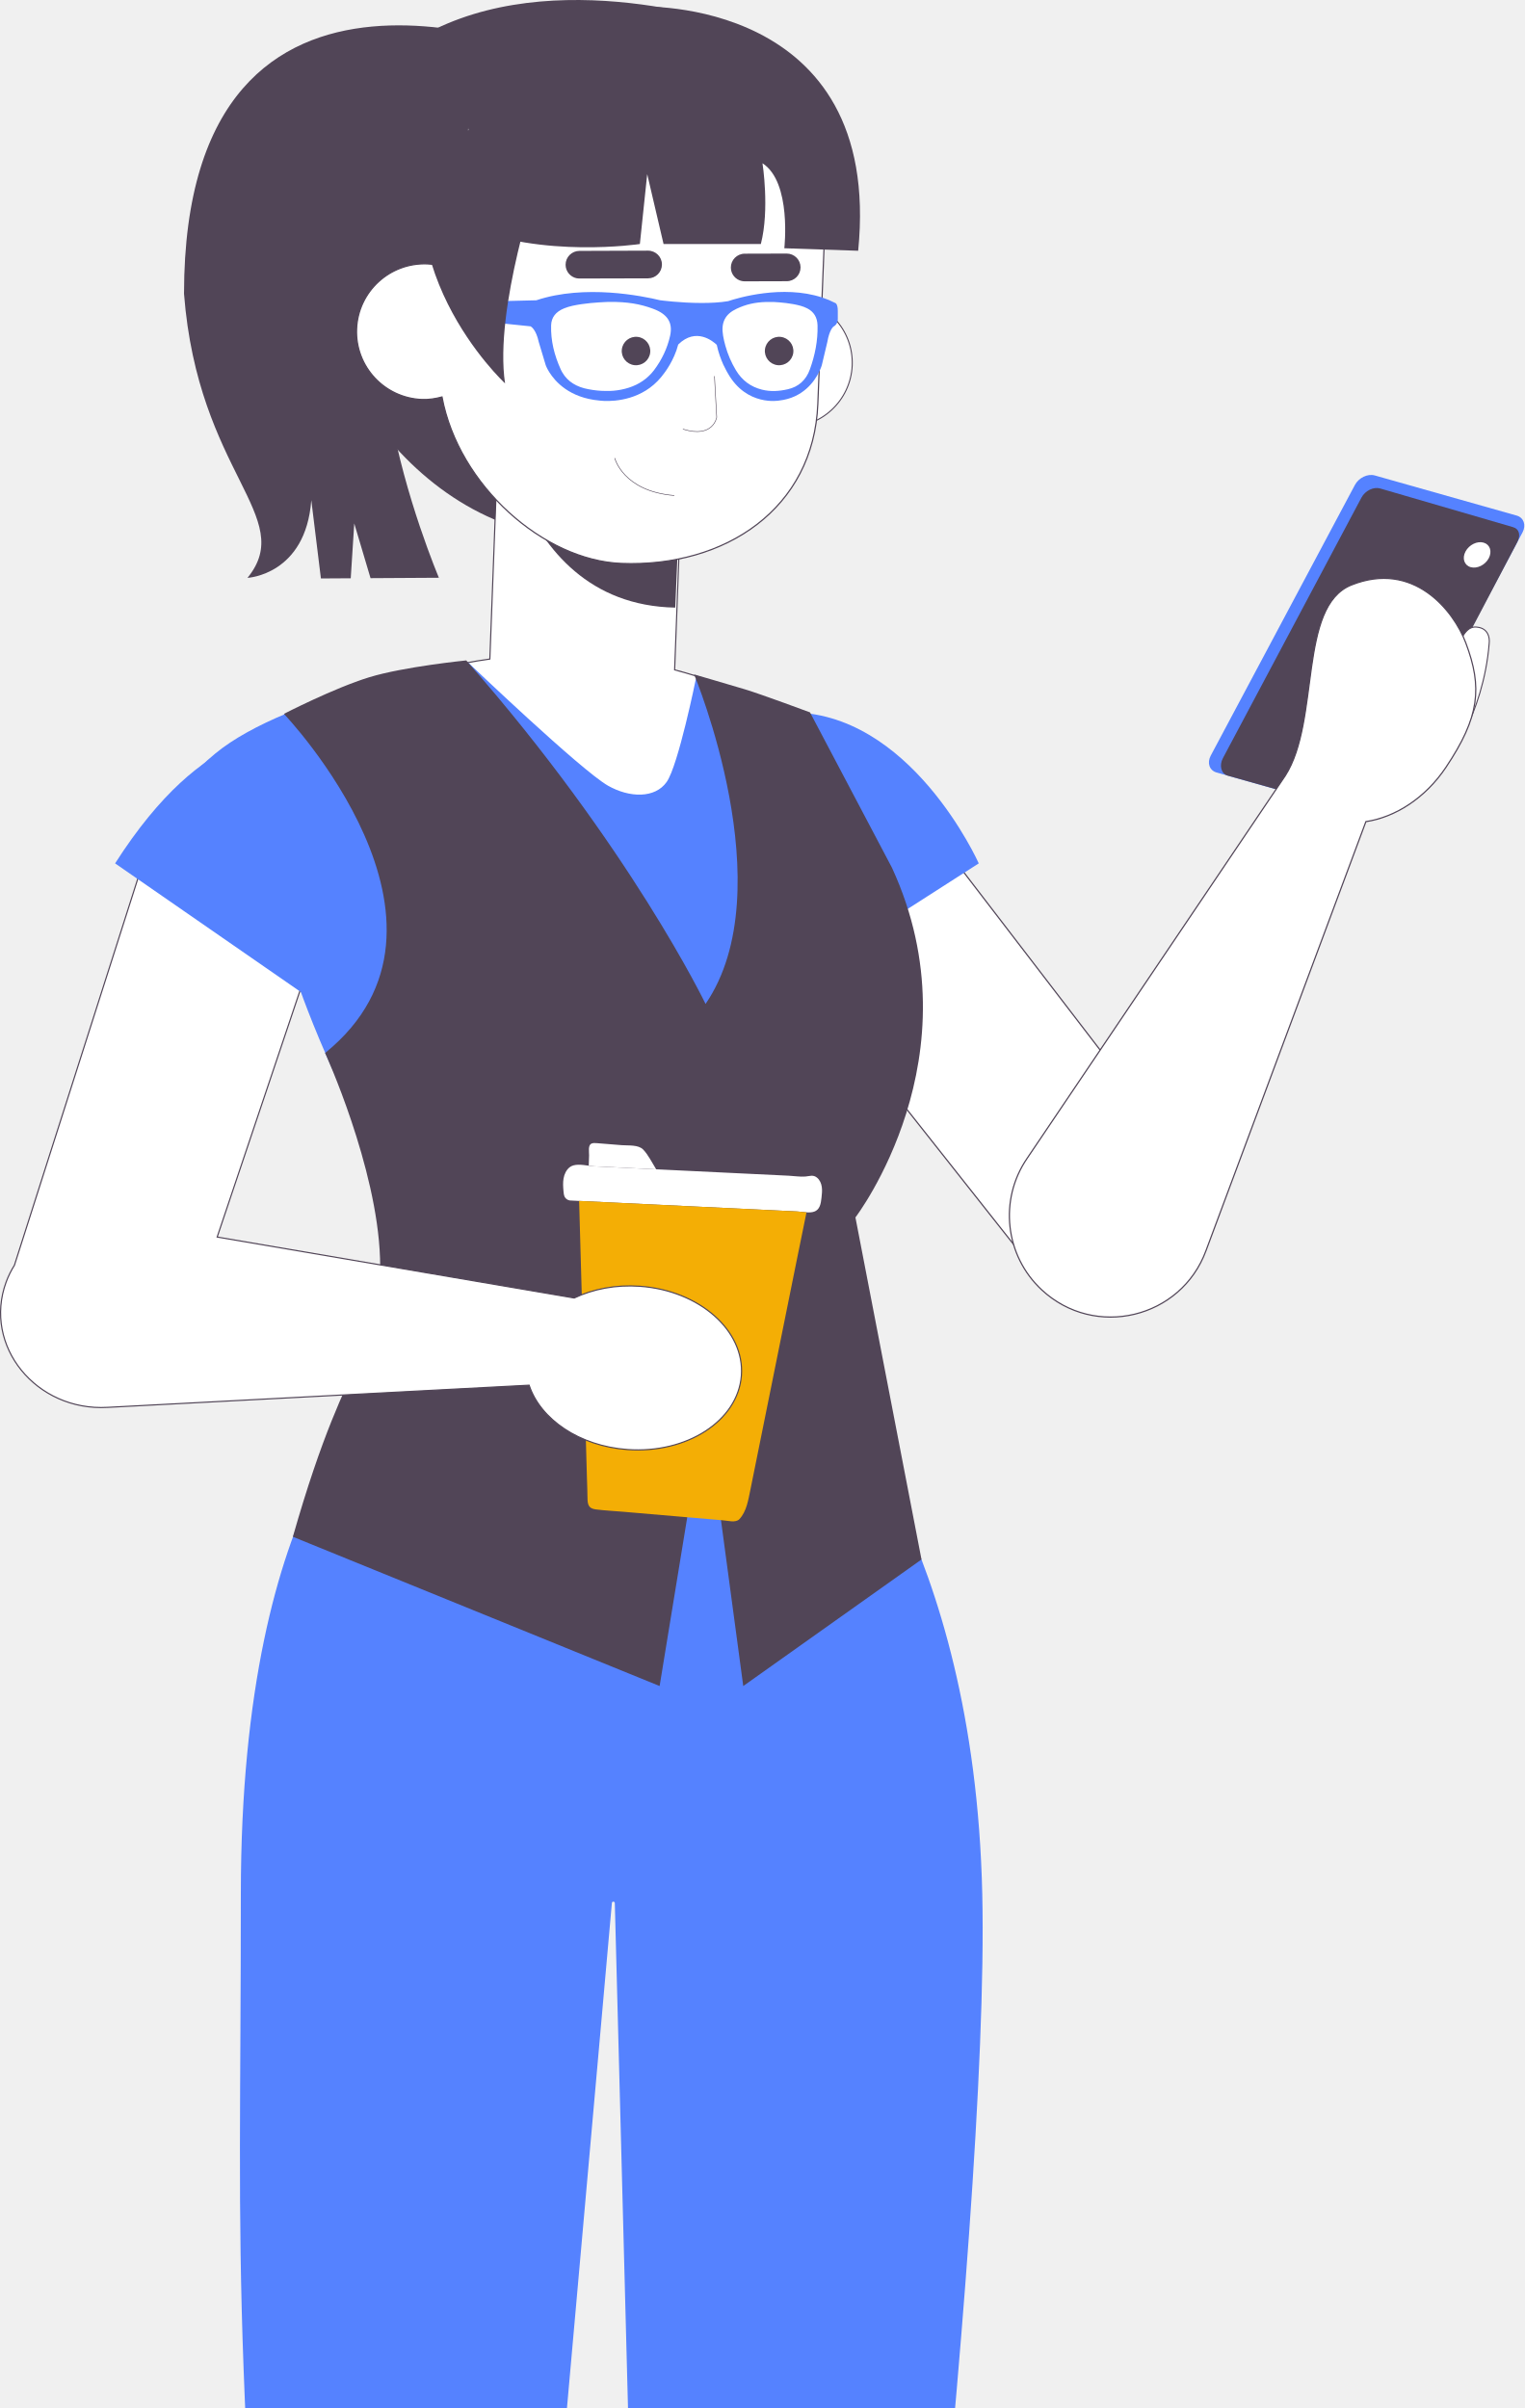
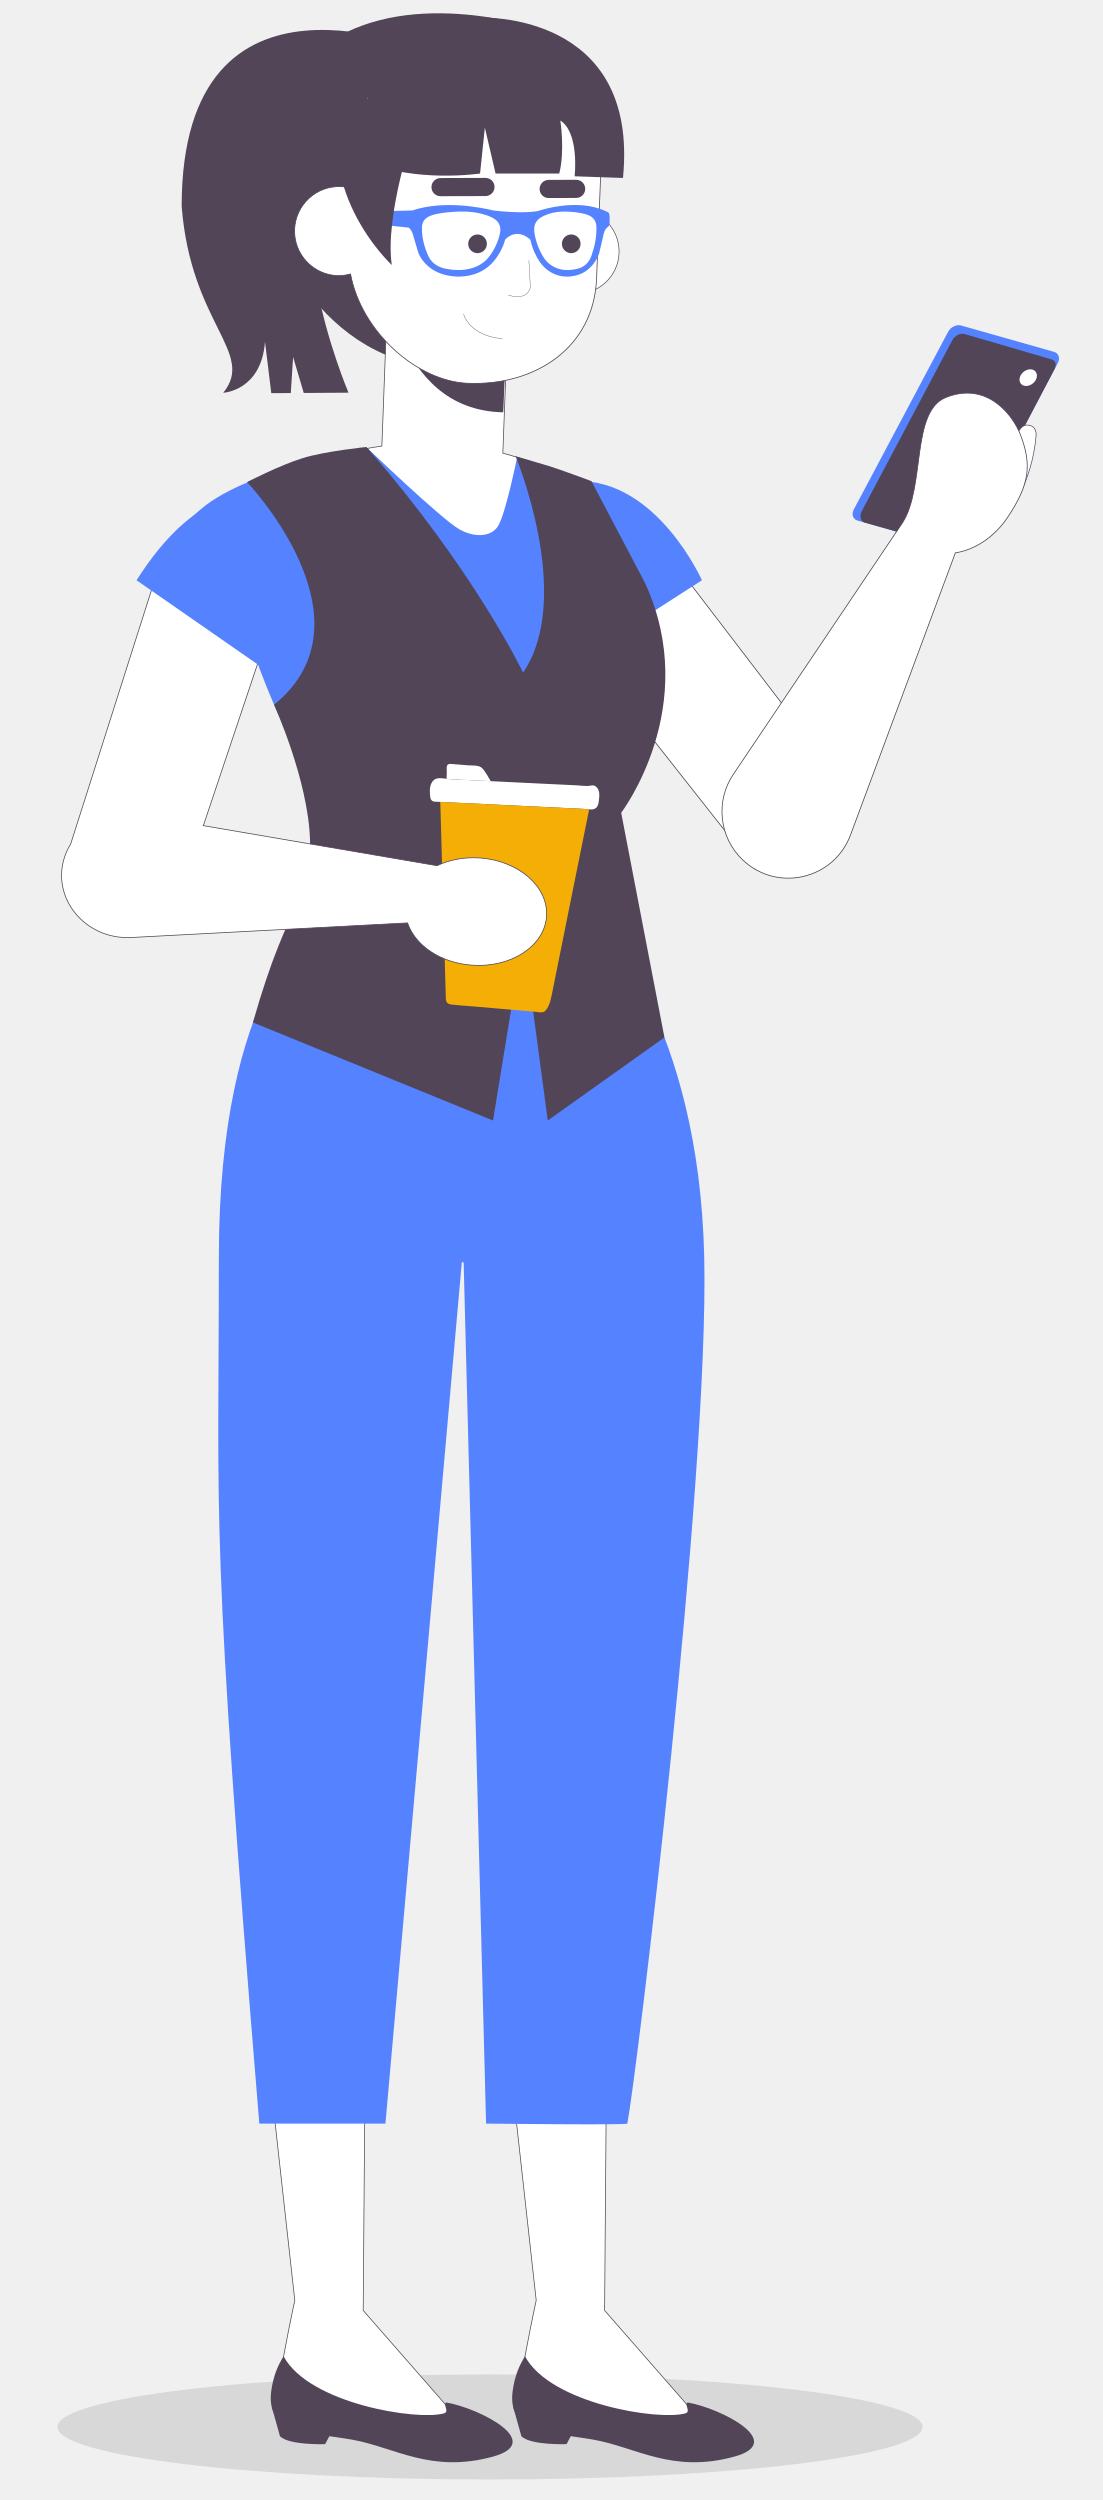
- <svg xmlns="http://www.w3.org/2000/svg" width="500" height="790" viewBox="0 0 132.292 209.021" version="1.1" id="svg1329">
-   <defs id="defs1326">
-     <clipPath clipPathUnits="userSpaceOnUse" id="clipPath838">
-       <path d="M 22.728,40.636 H 477.272 V 759.364 H 22.728 Z" id="path836" />
-     </clipPath>
-   </defs>
+ <svg xmlns="http://www.w3.org/2000/svg" width="13.229cm" height="30cm" viewBox="0 0 132.292 300" version="1.1" id="svg1329">
+   <defs id="defs1326" />
  <g id="layer1">
-     <g id="g834" clip-path="url(#clipPath838)" transform="matrix(0.2933564,0,0,-0.292483,-7.443787,220.9062)">
-       <g id="g840" transform="translate(315.976,193.1682)">
-         <path d="m 0,0 c -2.383,105.391 -47.402,150.737 -47.402,150.737 h -62.224 -65.817 c 0,0 -43.908,-28.01 -43.908,-150.737 0,-122.764 -3.914,-122.437 18.279,-391.602 h 57.002 l 34.493,388.947 c 0.035,0.55 0.865,0.518 0.865,-0.035 l 10.126,-388.91 c 0,0 63.693,-0.772 63.842,0 4.105,21.262 37.023,291.033 34.745,391.602" style="fill:#5582ff;fill-opacity:1;fill-rule:nonzero;stroke:none" id="path842" />
+     <g id="g1426" transform="matrix(0.2655329,0,0,0.2655329,0.6051651,-10.28287)">
+       <g id="g1376">
+         <ellipse class="st0" cx="219.16" cy="1135.52" rx="195.5" ry="23.75" id="ellipse1355" />
+         <g id="g1373">
+           <g id="g1363">
+             <path class="st1" d="m 121.57,993.8 9.38,84.53 c 0,0 -5.07,23.21 -7.16,37.98 0,0 53.41,40.12 78.9,13.26 l -40.83,-46.69 0.72,-92.6 z" id="path1357" />
+             <path class="st2" d="m 125.89,1103.61 c 11.54,21.45 60.51,29.18 72.44,25.78 2.82,-0.8 -0.81,-4.18 1.11,-4.92 15.28,2.71 44.84,17.97 20.96,24.49 -28.09,7.66 -44.39,-4.31 -63.52,-7.68 -19.14,-3.37 -39.11,-2.75 -36.59,-21.89 0.97,-7.31 3.3,-12.18 5.6,-15.78 z" id="path1359" />
+             <path class="st2" d="m 147.55,1137.82 -2.89,5.47 c 0,0 -16.15,0.61 -20.4,-3.54 l -3.74,-13.36 c 0,-0.01 13.79,12.4 27.03,11.43 z" id="path1361" />
+           </g>
+           <g id="g1371">
+             <path class="st1" d="m 230.67,993.8 9.38,84.53 c 0,0 -5.07,23.21 -7.16,37.98 0,0 53.41,40.12 78.9,13.26 l -40.83,-46.69 0.72,-92.6 z" id="path1365" />
+             <path class="st2" d="m 234.99,1103.61 c 11.54,21.45 60.51,29.18 72.44,25.78 2.82,-0.8 -0.81,-4.18 1.11,-4.92 15.28,2.71 44.84,17.97 20.96,24.49 -28.09,7.66 -44.39,-4.31 -63.52,-7.68 -19.14,-3.37 -39.11,-2.75 -36.59,-21.89 0.97,-7.31 3.3,-12.18 5.6,-15.78 z" id="path1367" />
+             <path class="st2" d="m 256.65,1137.82 -2.89,5.47 c 0,0 -16.15,0.61 -20.4,-3.54 l -3.74,-13.36 c 0,-0.01 13.79,12.4 27.03,11.43 z" id="path1369" />
+           </g>
+         </g>
+         <path id="path278_2_" class="st3" d="M 315.98,606.83 C 313.6,501.44 268.58,456.09 268.58,456.09 h -62.22 -65.82 c 0,0 -43.91,28.01 -43.91,150.74 0,122.76 -3.91,122.44 18.28,391.6 h 57 L 206.4,609.48 c 0.03,-0.55 0.86,-0.52 0.86,0.03 l 10.13,388.91 c 0,0 63.69,0.77 63.84,0 4.11,-21.25 37.02,-291.02 34.75,-391.59" />
      </g>
-       <g id="g844" transform="translate(427.2607,514.1133)">
-         <path d="m 0,0 -41.961,11.904 c -2.108,0.598 -2.885,2.838 -1.736,5.003 l 42.644,80.316 c 1.149,2.166 3.79,3.436 5.898,2.838 L 46.806,88.157 c 2.108,-0.598 2.885,-2.837 1.735,-5.003 L 5.898,2.838 C 4.749,0.672 2.108,-0.598 0,0" style="fill:#5582ff;fill-opacity:1;fill-rule:nonzero;stroke:none" id="path846" />
+       <g id="g1384">
+         <path class="st3" d="m 427.26,285.89 -41.96,-11.9 c -2.11,-0.6 -2.88,-2.84 -1.74,-5 l 42.64,-80.32 c 1.15,-2.17 3.79,-3.44 5.9,-2.84 l 41.96,11.9 c 2.11,0.6 2.88,2.84 1.74,5 l -42.64,80.32 c -1.15,2.16 -3.79,3.43 -5.9,2.84 z" id="path1378" />
+         <path class="st2" d="m 427.97,286.03 -39.41,-11.12 c -1.97,-0.58 -2.51,-3.08 -1.41,-5.16 l 40.99,-77.33 c 1.1,-2.08 3.6,-3.31 5.57,-2.73 l 39.25,11.46 c 1.97,0.58 2.35,2.48 1.25,4.56 l -40.67,77.58 c -1.1,2.09 -3.6,3.31 -5.57,2.74 z" id="path1380" />
+         <ellipse transform="matrix(0.7686,-0.6398,0.6398,0.7686,-26.9598,344.2703)" class="st4" cx="462.38" cy="209.4" rx="4.3" ry="3.35" id="ellipse1382" />
      </g>
-       <g id="g848" transform="translate(427.9703,513.9739)">
-         <path d="m 0,0 -39.408,11.117 c -1.972,0.576 -2.513,3.076 -1.408,5.16 L 0.17,93.605 c 1.105,2.085 3.599,3.308 5.57,2.732 L 44.987,84.876 c 1.971,-0.575 2.355,-2.475 1.25,-4.56 L 5.57,2.732 C 4.465,0.647 1.972,-0.576 0,0" style="fill:#514557;fill-opacity:1;fill-rule:nonzero;stroke:none" id="path850" />
+       <path class="st5" d="m 452.94,271.53 c 0,0 11.26,-14.22 13,-35.82 0,0 0.73,-4.6 -3.86,-4.89 -2.06,-0.13 -3.93,1.45 -5.75,6.83 0,0 -5.83,14.63 -12.48,22.33" id="path1386" />
+       <path class="st2" d="m 191.04,62.28 c 4.78,19.29 -28.83,51.13 -28.83,51.13 -47.65,6.6 -7,102.77 -7,102.77 l -20.21,0.13 -4.82,-16.24 -1.04,16.28 -8.82,0.05 -2.84,-23.23 C 115.82,215.38 98.6,216.23 98.6,216.23 113.33,198.11 83.95,185.22 79.82,131.92 79.87,13.26 191.04,62.28 191.04,62.28 Z" id="path1388" />
+       <path id="path280_2_" class="st6" d="m 341.82,427.22 c -1.52,-1.52 -1.86,5.86 -3,4.03 L 258.26,329.03 c -10.34,-15.02 -20.41,-62.73 -3.11,-68.44 12.7,-4.18 35.89,13.7 42.04,25.6 l 74.25,97.09 -29.62,43.94" />
+       <path class="st2" d="m 240.77,59.96 c 1.68,-0.66 -5.71,-10.08 -7.46,-10.5 -27.35,-6.63 -85.28,-13.84 -110.97,35.21 -18.88,36.05 7.2,99.43 53.47,115.86 44.08,15.65 26.66,-125.5 26.66,-125.5 z" id="path1391" />
+       <path id="path308_2_" class="st7" d="m 173.52,154.51 54.7,2.41 -3.25,86.6 c 16.55,4.35 26.32,10.24 26.32,10.24 l -43.96,38.27 -69.37,-43.51 c 11.34,-4.24 22.17,-6.81 32.34,-8.21 z" />
+       <path id="path310_2_" class="st2" d="m 171.4,158.5 c 0,0 3.16,65.59 53.75,66.55 l 1.39,-32.73 z" />
+       <path id="path314_2_" class="st8" d="m 239.33,151.63 c -0.42,10.54 7.78,19.42 18.32,19.84 10.54,0.42 19.42,-7.79 19.84,-18.33 0.42,-10.54 -7.79,-19.42 -18.33,-19.83 -10.53,-0.43 -19.41,7.78 -19.83,18.32" />
+       <path id="path316_2_" class="st9" d="m 232.93,63.11 c 13.46,0.54 37.4,25.56 36.5,48.37 l -2.1,53.14 c -1.23,30.9 -27.26,48.54 -58.17,47.32 -22.91,-0.91 -48.09,-23.07 -53.03,-49.4 -1.9,0.5 -3.87,0.83 -5.94,0.75 -11.12,-0.45 -19.77,-9.81 -19.33,-20.93 0.45,-11.11 9.81,-19.77 20.93,-19.32 1.59,0.06 3.11,0.35 4.59,0.76 l 1.01,-25.27 c 0.53,-13.45 11.98,-24.03 25.43,-23.49 z" />
+       <path id="path322_2_" class="st10" d="m 236.75,156.41 0.66,12.14 c 0,0 -0.97,6.35 -9.95,3.54" />
+       <path class="st3" d="m 175.7,134.04 8.34,-0.2 c 7.18,-2.41 15.06,-2.73 21.81,-2.28 6.6,0.44 12.11,1.61 14.78,2.26 0,0 5.97,0.82 12.37,0.82 2.65,0 5.38,-0.13 7.79,-0.54 2.71,-0.91 16.06,-4.97 27.79,-1.09 1.34,0.44 2.63,0.98 3.89,1.63 0,0 0.78,0.15 0.76,2.45 v 2.41 c 0,0 0,0.3 -0.11,0.7 -0.13,0.46 -0.44,1.06 -1.15,1.45 0,0 -1.19,0.78 -1.84,4.58 l -1.63,6.88 c 0,0 -0.22,0.82 -0.8,1.95 v 0.04 c -1.37,2.8 -4.75,7.73 -11.85,8.51 0,0 -9.6,1.8 -15.17,-8.12 0,0 -0.61,-1 -1.35,-2.6 l -0.02,-0.02 v -0.02 c -0.65,-1.48 -1.43,-3.52 -1.89,-5.79 -1.02,-0.98 -6.1,-5.34 -11.4,-0.09 -1.21,4.77 -4.15,8.51 -4.15,8.51 -0.28,0.39 -0.57,0.78 -0.87,1.13 -5.56,6.79 -13.65,7.23 -16.85,7.1 -0.87,-0.04 -1.39,-0.11 -1.39,-0.11 -8.88,-0.78 -13.15,-5.64 -14.89,-8.46 -0.74,-1.21 -1.04,-2.04 -1.04,-2.04 l -2.06,-6.88 c -0.82,-3.8 -2.32,-4.58 -2.32,-4.58 -0.04,-0.02 -0.06,-0.06 -0.11,-0.07 l -7.51,-0.78 -6.4,-0.65 c -0.93,-2.91 -3.63,-5.82 -3.63,-5.82 z m 63.6,10.31 c 0.17,1.02 0.41,2.02 0.69,3 0.7,2.56 1.76,4.99 3.12,7.25 1.82,3.04 4.43,4.93 7.68,5.75 2.56,0.65 5.1,0.48 7.66,-0.11 3.15,-0.7 5.4,-2.69 6.55,-5.91 1.5,-4.17 2.37,-8.51 2.26,-13.04 -0.07,-2.41 -1.11,-4.06 -3.06,-5.06 -0.63,-0.32 -1.3,-0.57 -1.97,-0.76 -2.87,-0.78 -5.8,-1 -8.03,-1.13 -0.72,-0.02 -1.41,-0.02 -2.08,0 h -0.02 c -3.41,0.09 -6.04,0.72 -8.77,2 -3.4,1.58 -4.72,4.08 -4.03,8.01 z m -39.77,15.89 c 1.65,0.32 3.32,0.5 4.97,0.5 1.56,0.06 3.12,-0.07 4.67,-0.39 3.19,-0.63 5.9,-1.93 8.01,-3.91 0.61,-0.56 1.17,-1.17 1.67,-1.84 2.35,-3.13 3.97,-6.58 4.78,-10.25 0.85,-3.93 -0.8,-6.43 -5.08,-8.01 -3.86,-1.43 -7.58,-2.06 -12.72,-2.02 -0.32,0 -0.63,0 -0.96,0.02 -2.8,0.13 -6.51,0.35 -10.12,1.13 -0.83,0.19 -1.69,0.45 -2.47,0.76 -2.47,1 -3.78,2.65 -3.86,5.06 -0.13,4.52 0.95,8.86 2.84,13.04 0.15,0.35 0.33,0.67 0.52,0.98 1.53,2.65 4.19,4.3 7.75,4.93 z" id="path1398" />
+       <path id="path318_2_" class="st2" d="m 217.73,149.37 c -0.26,2.32 -2.35,3.98 -4.66,3.73 -2.32,-0.26 -3.99,-2.35 -3.73,-4.66 0.26,-2.32 2.35,-3.99 4.66,-3.73 2.32,0.25 3.99,2.34 3.73,4.66 z" />
+       <path id="path320_2_" class="st2" d="m 260.07,149.37 c -0.26,2.32 -2.35,3.98 -4.66,3.73 -2.32,-0.26 -3.98,-2.35 -3.73,-4.66 0.26,-2.32 2.35,-3.99 4.66,-3.73 2.32,0.25 3.99,2.34 3.73,4.66 z" />
+       <path class="st2" d="m 214.68,46.68 c 0,0 72.07,-3.1 64.58,72.46 l -21.85,-0.75 c 0,0 2.25,-19.61 -6.46,-25.22 0,0 2.16,13.68 -0.49,23.96 h -28.78 l -4.84,-20.74 -2.17,20.74 c 0,0 -29.03,4.38 -51.61,-5.45 0,0.01 -11.98,-65.01 51.62,-65 z" id="path1402" />
+       <path class="st2" d="m 184.78,97.53 c 0,0 -13.3,38.76 -9.99,60.97 0,0 -38.81,-36.02 -19.11,-80.64 z" id="path1404" />
+       <path class="st3" d="m 286.65,305.25 c 0,0 1.3,-34.57 -11.96,-41.74 -17.62,-9.53 -43.45,-17.31 -43.45,-17.31 0,0 -5.19,25.68 -8.64,30.59 -3.45,4.91 -10.98,4.72 -17.31,1.13 -8.01,-4.55 -41.42,-36.58 -41.42,-36.58 0,0 -53.09,9.06 -74.79,27 -6.31,5.21 -10.34,10.03 -19.9,20.11 17.66,8.57 27.96,27.46 42.04,41.4 2,1.98 3.34,4.32 1.97,5.95 3.97,11.25 17.71,48.8 46.03,87.29 0,0 35.04,16.93 104.6,2.15 0,0 32.05,-48.99 32.05,-75.95 0,-26.94 -9.22,-44.04 -9.22,-44.04 z" id="path1406" />
+       <path id="path284_2_" class="st3" d="m 235.8,272.53 c 0,0 -13.85,33.78 11.92,71.65 l 67.22,-43.23 c 0,0 -20.25,-45.58 -56.58,-44.82 z" />
+       <path class="st2" d="m 230.72,244.87 c 0,0 26.58,63.79 3.4,97.8 0,0 -22.44,-46.8 -70.79,-101.95 0,0 -18.5,1.86 -28.74,5.01 -10.42,3.21 -25.21,10.85 -25.21,10.85 0,0 59.36,62.32 12.19,100.65 0,0 15.36,33.7 16.25,60.89 0.97,29.58 -8.6,22.16 -25.79,82.68 l 108.5,44.3 13.59,-83.3 11.15,83.3 L 298,507.55 278.45,406.03 c 0,0 36.49,-47.82 10.81,-103.77 l -24.25,-46.11 c 0,0 -14.42,-5.38 -19.26,-6.84 -4.72,-1.44 -15.03,-4.44 -15.03,-4.44 z" id="path1409" />
+       <path class="st6" d="m 329.24,388.49 76.38,-113.57 c 10.36,-16.22 3.71,-50.24 19.57,-56.59 18.3,-7.32 30.18,7.43 33.83,17.19 4.97,13.25 4.1,21.94 -5.88,36.93 -6.07,9.11 -14.98,14.8 -23.67,16.11 l -47.3,127.3 c -7.39,20.19 -32.89,26.31 -48.59,11.67 -10.88,-10.14 -12.73,-26.74 -4.34,-39.04 z" id="path1411" />
+       <g id="g1419">
+         <path class="st4" d="m 219.5,391.75 c -3.05,-0.15 -6.09,-0.29 -9.14,-0.44 -3.04,-0.15 -6.09,-0.29 -9.14,-0.44 -0.5,-0.02 -1.08,-0.1 -1.68,-0.19 0.03,-1.03 0.06,-2.06 0.1,-3.09 0.03,-0.95 -0.39,-2.95 0.68,-3.46 0.49,-0.23 1.05,-0.19 1.59,-0.14 2.47,0.2 4.95,0.4 7.42,0.6 1.9,0.15 4.88,-0.19 6.31,1.3 1.5,1.55 2.67,3.93 3.86,5.86 z" id="path1413" />
+         <path class="st4" d="m 199.55,390.68 c 0.6,0.08 1.17,0.16 1.68,0.19 3.05,0.15 6.09,0.3 9.14,0.44 3.05,0.15 6.09,0.29 9.14,0.44 3.17,0.15 6.35,0.31 9.52,0.46 6.6,0.32 13.2,0.64 19.8,0.96 2.35,0.12 4.7,0.23 7.05,0.34 0.95,0.05 1.9,0.1 2.84,0.14 1.6,0.08 3.34,0.37 4.94,0.24 1.25,-0.11 2.25,-0.61 3.4,0.31 0.84,0.67 1.29,1.73 1.44,2.8 0.15,1.07 0.02,2.14 -0.09,3.21 -0.1,0.85 -0.2,1.72 -0.53,2.51 -0.71,1.7 -2.26,1.91 -3.9,1.8 -0.95,-0.06 -1.92,-0.23 -2.78,-0.27 -3.17,-0.15 -6.33,-0.31 -9.5,-0.46 -6.33,-0.31 -12.67,-0.61 -19,-0.92 -12,-0.58 -23.99,-1.17 -35.99,-1.74 -0.67,-0.04 -1.34,-0.07 -2.01,-0.1 -0.25,-0.01 -0.5,-0.02 -0.76,-0.04 -0.58,-0.06 -1.26,-0.53 -1.5,-1.06 -0.25,-0.52 -0.31,-1.12 -0.35,-1.69 -0.11,-1.27 -0.2,-2.55 0.02,-3.79 0.22,-1.25 0.78,-2.48 1.76,-3.28 1.39,-1.14 3.71,-0.77 5.68,-0.49 z" id="path1415" />
+         <path class="st11" d="m 263.97,404.52 c -1.37,6.5 -15.84,78.73 -16.6,82.35 -0.61,2.88 -1.1,6.43 -3.26,8.72 -1.06,1.12 -3.33,0.46 -4.76,0.34 -4.24,-0.36 -8.48,-0.73 -12.72,-1.09 -5.59,-0.48 -11.18,-0.96 -16.76,-1.44 -2.75,-0.24 -5.53,-0.36 -8.26,-0.71 -2.16,-0.28 -2.42,-1.48 -2.43,-3.47 -0.02,-1.93 -0.11,-3.86 -0.16,-5.79 -0.11,-3.87 -0.22,-7.73 -0.33,-11.59 -0.22,-7.82 -0.44,-15.63 -0.66,-23.45 -0.44,-15.75 -0.88,-31.5 -1.33,-47.25 12,0.57 23.99,1.16 35.99,1.74 6.34,0.31 12.67,0.61 19,0.92 3.17,0.16 6.33,0.31 9.5,0.46 0.86,0.03 1.83,0.2 2.78,0.26 z" id="path1417" />
      </g>
-       <g id="g852" transform="translate(465.8141,589.597)">
-         <path d="M 0,0 C -1.064,-2.007 -3.464,-3.184 -5.362,-2.63 -7.26,-2.076 -7.937,0 -6.873,2.007 -5.81,4.014 -3.409,5.191 -1.511,4.637 0.387,4.083 1.064,2.007 0,0" style="fill:#ffffff;fill-opacity:1;fill-rule:nonzero;stroke:none" id="path854" />
-       </g>
-       <g id="g856" transform="translate(452.9409,528.4708)">
-         <path d="m 0,0 c 0,0 11.261,14.219 13,35.822 0,0 0.727,4.596 -3.857,4.894 -2.059,0.134 -3.929,-1.451 -5.75,-6.832 0,0 -5.825,-14.634 -12.48,-22.334" style="fill:#ffffff;fill-opacity:1;fill-rule:nonzero;stroke:#514557;stroke-width:0.313;stroke-linecap:butt;stroke-linejoin:miter;stroke-miterlimit:4;stroke-dasharray:none;stroke-opacity:1" id="path858" />
-       </g>
-       <g id="g860" transform="translate(191.0438,737.7175)">
-         <path d="m 0,0 c 4.784,-19.294 -28.826,-51.128 -28.826,-51.128 -47.649,-6.597 -6.997,-102.774 -6.997,-102.774 l -20.224,-0.121 -4.819,16.24 -1.038,-16.276 -8.823,-0.052 -2.845,23.234 c -1.657,-22.21 -18.88,-23.058 -18.88,-23.058 14.728,18.122 -14.654,31.009 -18.777,84.308 C -111.178,49.025 0,0 0,0" style="fill:#514557;fill-opacity:1;fill-rule:nonzero;stroke:none" id="path862" />
-       </g>
-       <g id="g864" transform="translate(341.8216,372.7783)">
-         <path d="M 0,0 C -1.519,1.524 -1.86,-5.861 -3.003,-4.03 L -83.559,98.189 c -10.338,15.025 -20.405,62.733 -3.107,68.44 12.697,4.181 35.885,-13.696 42.04,-25.603 L 29.628,43.934 0,0" style="fill:#ffffff;fill-opacity:1;fill-rule:nonzero;stroke:#514557;stroke-width:0.354;stroke-linecap:butt;stroke-linejoin:miter;stroke-miterlimit:4;stroke-dasharray:none;stroke-opacity:1" id="path866" />
-       </g>
-       <g id="g868" transform="translate(240.7676,740.0422)">
-         <path d="m 0,0 c 1.679,0.66 -5.709,10.077 -7.462,10.501 -27.352,6.627 -85.284,13.835 -110.97,-35.208 -18.88,-36.047 7.203,-99.426 53.473,-115.859 44.078,-15.654 26.656,125.505 26.656,125.505 z" style="fill:#514557;fill-opacity:1;fill-rule:nonzero;stroke:none" id="path870" />
-       </g>
-       <g id="g872" transform="translate(173.5167,645.4923)">
-         <path d="M 0,0 54.697,-2.415 51.448,-89.01 C 68.001,-93.363 77.77,-99.253 77.77,-99.253 l -43.964,-38.266 -69.365,43.508 c 11.342,4.24 22.168,6.808 32.337,8.207 z" style="fill:#ffffff;fill-opacity:1;fill-rule:nonzero;stroke:none" id="path874" />
-       </g>
-       <g id="g876" transform="translate(173.5167,645.4923)">
-         <path d="M 0,0 54.697,-2.415 51.448,-89.01 C 68.001,-93.363 77.77,-99.253 77.77,-99.253 l -43.964,-38.266 -69.365,43.508 c 11.342,4.24 22.168,6.808 32.337,8.207 z" style="fill:none;stroke:#514557;stroke-width:0.337;stroke-linecap:butt;stroke-linejoin:miter;stroke-miterlimit:4;stroke-dasharray:none;stroke-opacity:1" id="path878" />
-       </g>
-       <g id="g880" transform="translate(171.3951,641.4995)">
-         <path d="m 0,0 c 0,0 3.162,-65.586 53.754,-66.548 l 1.39,32.728 z" style="fill:#514557;fill-opacity:1;fill-rule:nonzero;stroke:none" id="path882" />
-       </g>
-       <g id="g884" transform="translate(239.332,648.3748)">
-         <path d="m 0,0 c -0.422,-10.536 7.785,-19.418 18.321,-19.84 10.536,-0.416 19.417,7.791 19.84,18.326 C 38.576,9.022 30.37,17.904 19.834,18.321 9.298,18.743 0.416,10.536 0,0" style="fill:#ffffff;fill-opacity:1;fill-rule:nonzero;stroke:#514557;stroke-width:0.305;stroke-linecap:butt;stroke-linejoin:miter;stroke-miterlimit:4;stroke-dasharray:none;stroke-opacity:1" id="path886" />
-       </g>
-       <g id="g888" transform="translate(232.9334,736.8867)">
-         <path d="m 0,0 c 13.456,-0.538 37.399,-25.557 36.496,-48.368 l -2.103,-53.135 c -1.231,-30.904 -27.255,-48.543 -58.165,-47.317 -22.905,0.913 -48.092,23.066 -53.026,49.401 -1.9,-0.505 -3.869,-0.834 -5.936,-0.752 -11.118,0.445 -19.77,9.814 -19.331,20.926 0.445,11.111 9.808,19.767 20.926,19.322 1.591,-0.063 3.114,-0.353 4.585,-0.762 l 1.006,25.268 c 0.533,13.45 11.98,24.029 25.431,23.49 z" style="fill:#ffffff;fill-opacity:1;fill-rule:nonzero;stroke:none" id="path890" />
-       </g>
-       <g id="g892" transform="translate(232.9334,736.8867)">
-         <path d="m 0,0 c 13.456,-0.538 37.399,-25.557 36.496,-48.368 l -2.103,-53.135 c -1.231,-30.904 -27.255,-48.543 -58.165,-47.317 -22.905,0.913 -48.092,23.066 -53.026,49.401 -1.9,-0.505 -3.869,-0.834 -5.936,-0.752 -11.118,0.445 -19.77,9.814 -19.331,20.926 0.445,11.111 9.808,19.767 20.926,19.322 1.591,-0.063 3.114,-0.353 4.585,-0.762 l 1.006,25.268 c 0.533,13.45 11.98,24.029 25.431,23.49 z" style="fill:none;stroke:#514557;stroke-width:0.355;stroke-linecap:butt;stroke-linejoin:miter;stroke-miterlimit:4;stroke-dasharray:none;stroke-opacity:1" id="path894" />
-       </g>
-       <g id="g896" transform="translate(236.7507,643.5874)">
-         <path d="m 0,0 0.657,-12.138 c 0,0 -0.968,-6.347 -9.95,-3.537" style="fill:none;stroke:#514557;stroke-width:0.161;stroke-linecap:round;stroke-linejoin:round;stroke-miterlimit:10;stroke-dasharray:none;stroke-opacity:1" id="path898" />
-       </g>
-       <g id="g900" transform="translate(199.526,639.7565)">
-         <path d="m 0,0 c 1.65,-0.315 3.319,-0.501 4.969,-0.501 1.558,-0.055 3.115,0.075 4.673,0.39 3.189,0.63 5.896,1.928 8.01,3.912 0.612,0.557 1.168,1.168 1.669,1.836 2.355,3.134 3.968,6.582 4.784,10.254 0.853,3.931 -0.797,6.434 -5.081,8.01 -3.856,1.428 -7.583,2.058 -12.72,2.021 -0.315,0 -0.63,0 -0.964,-0.018 -2.8,-0.13 -6.508,-0.353 -10.124,-1.131 -0.834,-0.186 -1.687,-0.445 -2.466,-0.761 -2.466,-1.001 -3.783,-2.651 -3.857,-5.062 -0.13,-4.524 0.946,-8.863 2.837,-13.035 C -8.122,5.563 -7.936,5.247 -7.751,4.932 -6.212,2.281 -3.56,0.63 0,0 m 39.773,15.891 c 0.167,-1.02 0.408,-2.021 0.686,-3.004 0.705,-2.559 1.762,-4.988 3.115,-7.25 1.817,-3.041 4.432,-4.932 7.677,-5.748 2.559,-0.649 5.099,-0.482 7.658,0.111 3.152,0.705 5.396,2.689 6.545,5.915 1.502,4.172 2.374,8.511 2.262,13.035 -0.074,2.411 -1.112,4.061 -3.059,5.062 -0.63,0.316 -1.298,0.575 -1.966,0.761 -2.874,0.778 -5.803,1.001 -8.028,1.131 -0.723,0.018 -1.41,0.018 -2.077,0 h -0.019 c -3.411,-0.093 -6.044,-0.724 -8.77,-2.003 -3.393,-1.576 -4.71,-4.079 -4.024,-8.01 m -63.6,10.309 8.344,0.204 c 7.176,2.411 15.057,2.726 21.806,2.281 6.601,-0.445 12.108,-1.613 14.778,-2.262 0,0 5.971,-0.816 12.368,-0.816 2.651,0 5.377,0.13 7.788,0.538 2.707,0.908 16.057,4.969 27.794,1.094 1.336,-0.445 2.633,-0.983 3.894,-1.632 0,0 0.779,-0.148 0.761,-2.448 v -2.41 c 0,0 0,-0.297 -0.112,-0.705 -0.129,-0.463 -0.445,-1.057 -1.149,-1.446 0,0 -1.187,-0.779 -1.836,-4.58 L 68.977,7.139 c 0,0 -0.222,-0.816 -0.797,-1.947 V 5.155 c -1.372,-2.8 -4.747,-7.732 -11.849,-8.511 0,0 -9.604,-1.799 -15.167,8.121 0,0 -0.612,1.002 -1.354,2.596 L 39.792,7.38 v 0.018 c -0.649,1.484 -1.428,3.523 -1.892,5.786 -1.019,0.982 -6.1,5.34 -11.403,0.092 C 25.292,8.511 22.343,4.765 22.343,4.765 22.065,4.376 21.769,3.987 21.472,3.634 15.909,-3.152 7.825,-3.597 4.617,-3.467 3.746,-3.43 3.226,-3.356 3.226,-3.356 -5.655,-2.577 -9.92,2.281 -11.663,5.099 c -0.742,1.205 -1.038,2.04 -1.038,2.04 l -2.059,6.879 c -0.816,3.801 -2.317,4.58 -2.317,4.58 -0.037,0.019 -0.056,0.056 -0.112,0.074 l -7.509,0.779 -6.397,0.649 c -0.928,2.911 -3.635,5.822 -3.635,5.822 z" style="fill:#5582ff;fill-opacity:1;fill-rule:nonzero;stroke:none" id="path902" />
-       </g>
-       <g id="g904" transform="translate(217.7302,650.6345)">
-         <path d="m 0,0 c -0.258,-2.317 -2.347,-3.983 -4.664,-3.725 -2.317,0.258 -3.989,2.346 -3.725,4.658 0.258,2.323 2.347,3.989 4.664,3.731 C -1.408,4.406 0.258,2.317 0,0" style="fill:#514557;fill-opacity:1;fill-rule:nonzero;stroke:none" id="path906" />
-       </g>
-       <g id="g908" transform="translate(260.0685,650.6345)">
-         <path d="m 0,0 c -0.258,-2.317 -2.347,-3.983 -4.664,-3.725 -2.317,0.258 -3.983,2.346 -3.725,4.658 0.264,2.323 2.353,3.989 4.664,3.731 C -1.408,4.406 0.264,2.317 0,0" style="fill:#514557;fill-opacity:1;fill-rule:nonzero;stroke:none" id="path910" />
-       </g>
-       <g id="g912" transform="translate(214.6764,753.3218)">
-         <path d="m 0,0 c 0,0 72.066,3.104 64.583,-72.462 l -21.848,0.745 c 0,0 2.248,19.606 -6.457,25.222 0,0 2.163,-13.684 -0.485,-23.963 H 7.008 L 2.172,-49.72 0,-70.458 c 0,0 -29.031,-4.379 -51.615,5.449 0,0 -11.985,65.016 51.615,65.009" style="fill:#514557;fill-opacity:1;fill-rule:nonzero;stroke:none" id="path914" />
-       </g>
-       <g id="g916" transform="translate(184.7836,702.4694)">
-         <path d="m 0,0 c 0,0 -13.304,-38.755 -9.99,-60.97 0,0 -38.81,36.016 -19.11,80.642 z" style="fill:#514557;fill-opacity:1;fill-rule:nonzero;stroke:none" id="path918" />
-       </g>
-       <g id="g920" transform="translate(286.6495,494.7531)">
-         <path d="m 0,0 c 0,0 1.304,34.566 -11.957,41.74 -17.619,9.531 -43.446,17.308 -43.446,17.308 0,0 -5.195,-25.682 -8.643,-30.592 -3.45,-4.914 -10.983,-4.721 -17.315,-1.126 -8.006,4.546 -41.421,36.575 -41.421,36.575 0,0 -53.091,-9.057 -74.793,-27.003 -6.306,-5.214 -10.34,-10.029 -19.902,-20.112 17.66,-8.566 27.961,-27.456 42.043,-41.402 2.004,-1.985 3.337,-4.323 1.971,-5.949 3.97,-11.246 17.713,-48.804 46.034,-87.293 0,0 35.036,-16.931 104.603,-2.149 0,0 32.05,48.989 32.05,75.946 C 9.224,-17.099 0,0 0,0" style="fill:#5582ff;fill-opacity:1;fill-rule:nonzero;stroke:none" id="path922" />
-       </g>
-       <g id="g924" transform="translate(235.7989,527.4655)">
-         <path d="m 0,0 c 0,0 -13.849,-33.775 11.916,-71.655 l 67.222,43.234 c 0,0 -20.248,45.575 -56.584,44.818 z" style="fill:#5582ff;fill-opacity:1;fill-rule:nonzero;stroke:none" id="path926" />
-       </g>
-       <g id="g928" transform="translate(230.7156,555.1306)">
-         <path d="m 0,0 c 0,0 26.581,-63.794 3.396,-97.798 0,0 -22.438,46.798 -70.791,101.951 0,0 -18.503,-1.856 -28.741,-5.009 -10.418,-3.209 -25.212,-10.852 -25.212,-10.852 0,0 59.361,-62.317 12.185,-100.653 0,0 15.363,-33.697 16.255,-60.894 0.97,-29.577 -8.6,-22.159 -25.791,-82.678 l 108.504,-44.298 13.591,83.299 11.151,-83.299 52.735,37.555 -19.546,101.52 c 0,0 36.485,47.816 10.813,103.773 l -24.251,46.114 c 0,0 -14.423,5.379 -19.256,6.841 C 10.314,-2.999 0,0 0,0" style="fill:#514557;fill-opacity:1;fill-rule:nonzero;stroke:none" id="path930" />
-       </g>
-       <g id="g932" transform="translate(329.2443,411.509)">
-         <path d="m 0,0 76.382,113.568 c 10.362,16.225 3.712,50.244 19.567,56.586 18.297,7.319 30.175,-7.432 33.834,-17.189 4.968,-13.248 4.104,-21.942 -5.884,-36.928 -6.074,-9.114 -14.979,-14.799 -23.674,-16.11 L 52.926,-27.377 C 45.536,-47.569 20.036,-53.683 4.331,-39.043 -6.543,-28.901 -8.391,-12.298 0,0" style="fill:#ffffff;fill-opacity:1;fill-rule:nonzero;stroke:none" id="path934" />
-       </g>
-       <g id="g936" transform="translate(329.2443,411.509)">
-         <path d="m 0,0 76.382,113.568 c 10.362,16.225 3.712,50.244 19.567,56.586 18.297,7.319 30.175,-7.432 33.834,-17.189 4.968,-13.248 4.104,-21.942 -5.884,-36.928 -6.074,-9.114 -14.979,-14.799 -23.674,-16.11 L 52.926,-27.377 C 45.536,-47.569 20.036,-53.683 4.331,-39.043 -6.543,-28.901 -8.391,-12.298 0,0 Z" style="fill:none;stroke:#514557;stroke-width:0.354;stroke-linecap:butt;stroke-linejoin:miter;stroke-miterlimit:4;stroke-dasharray:none;stroke-opacity:1" id="path938" />
-       </g>
-       <g id="g940" transform="translate(219.5044,408.2535)">
-         <path d="m 0,0 c -3.047,0.148 -6.089,0.295 -9.136,0.443 -3.042,0.147 -6.089,0.294 -9.136,0.442 -0.503,0.023 -1.075,0.103 -1.678,0.186 0.032,1.03 0.063,2.059 0.099,3.088 0.03,0.951 -0.387,2.952 0.684,3.459 0.489,0.229 1.054,0.191 1.587,0.145 2.474,-0.202 4.948,-0.4 7.422,-0.602 1.905,-0.154 4.88,0.189 6.315,-1.305 C -2.36,4.311 -1.195,1.922 0,0" style="fill:#ffffff;fill-opacity:1;fill-rule:nonzero;stroke:none" id="path942" />
-       </g>
-       <g id="g944" transform="translate(199.5548,409.3247)">
-         <path d="m 0,0 c 0.603,-0.083 1.174,-0.164 1.678,-0.186 3.047,-0.148 6.094,-0.295 9.136,-0.443 3.047,-0.147 6.089,-0.295 9.136,-0.442 3.171,-0.153 6.348,-0.307 9.52,-0.46 6.597,-0.323 13.2,-0.641 19.803,-0.96 2.351,-0.119 4.702,-0.233 7.054,-0.341 0.949,-0.051 1.899,-0.096 2.844,-0.141 1.599,-0.075 3.341,-0.371 4.936,-0.242 1.25,0.106 2.252,0.608 3.398,-0.309 0.844,-0.672 1.295,-1.732 1.443,-2.798 0.148,-1.065 0.024,-2.144 -0.094,-3.213 -0.099,-0.852 -0.2,-1.719 -0.534,-2.513 -0.71,-1.701 -2.265,-1.906 -3.903,-1.796 -0.948,0.061 -1.924,0.228 -2.776,0.27 -3.166,0.153 -6.332,0.306 -9.498,0.463 -6.333,0.306 -12.666,0.611 -19.004,0.917 -11.996,0.585 -23.992,1.169 -35.988,1.743 -0.669,0.037 -1.339,0.069 -2.009,0.1 -0.254,0.012 -0.503,0.023 -0.757,0.039 -0.579,0.061 -1.258,0.531 -1.504,1.058 -0.247,0.521 -0.306,1.115 -0.355,1.693 -0.11,1.266 -0.198,2.545 0.024,3.793 0.222,1.247 0.781,2.476 1.763,3.278 C -4.292,0.646 -1.972,0.279 0,0" style="fill:#ffffff;fill-opacity:1;fill-rule:nonzero;stroke:none" id="path946" />
-       </g>
-       <g id="g948" transform="translate(263.972,395.4805)">
-         <path d="m 0,0 c -1.373,-6.502 -15.836,-78.73 -16.601,-82.35 -0.608,-2.882 -1.097,-6.432 -3.264,-8.716 -1.056,-1.119 -3.329,-0.464 -4.757,-0.341 -4.238,0.365 -8.481,0.73 -12.718,1.095 -5.588,0.481 -11.177,0.962 -16.759,1.443 -2.748,0.236 -5.526,0.361 -8.258,0.711 -2.16,0.279 -2.417,1.479 -2.433,3.472 -0.016,1.93 -0.11,3.861 -0.163,5.795 -0.11,3.866 -0.215,7.727 -0.325,11.594 -0.219,7.817 -0.438,15.628 -0.661,23.445 -0.443,15.749 -0.885,31.497 -1.327,47.246 C -55.27,2.819 -43.274,2.235 -31.279,1.65 -24.941,1.345 -18.608,1.039 -12.275,0.734 -9.109,0.576 -5.942,0.423 -2.776,0.27 -1.925,0.228 -0.949,0.061 0,0" style="fill:#f4ae05;fill-opacity:1;fill-rule:nonzero;stroke:none" id="path950" />
-       </g>
-       <g id="g952" transform="translate(108.0058,524.9601)">
-         <path d="m 0,0 c 2.38,-0.05 6.049,-3.197 7.853,-4.477 10.596,-7.521 13.61,-20.676 7.482,-31.728 l -33.716,-100.603 105.626,-18.094 c 5.565,2.656 12.31,4.003 19.488,3.478 17.592,-1.285 31.011,-13.182 29.967,-26.557 -1.045,-13.381 -16.154,-23.176 -33.752,-21.89 -14.224,1.044 -25.714,9.015 -29.04,19.101 l -124.678,-6.585 c -21.186,-1.233 -36.958,18.286 -30.045,37.187 0.65,1.782 1.49,3.451 2.467,5.024 0.003,0.008 -0.004,0.009 0,0.017 l 36.93,116.059 c 5.495,13.92 20.293,30.025 36.952,29.684 z" style="fill:#ffffff;fill-opacity:1;fill-rule:nonzero;stroke:none" id="path954" />
-       </g>
-       <g id="g956" transform="translate(108.0058,524.9601)">
-         <path d="m 0,0 c 2.38,-0.05 6.049,-3.197 7.853,-4.477 10.596,-7.521 13.61,-20.676 7.482,-31.728 l -33.716,-100.603 105.626,-18.094 c 5.565,2.656 12.31,4.003 19.488,3.478 17.592,-1.285 31.011,-13.182 29.967,-26.557 -1.045,-13.381 -16.154,-23.176 -33.752,-21.89 -14.224,1.044 -25.714,9.015 -29.04,19.101 l -124.678,-6.585 c -21.186,-1.233 -36.958,18.286 -30.045,37.187 0.65,1.782 1.49,3.451 2.467,5.024 0.003,0.008 -0.004,0.009 0,0.017 l 36.93,116.059 c 5.495,13.92 20.293,30.025 36.952,29.684 z" style="fill:none;stroke:#514557;stroke-width:0.34;stroke-linecap:butt;stroke-linejoin:miter;stroke-miterlimit:4;stroke-dasharray:none;stroke-opacity:1" id="path958" />
-       </g>
-       <g id="g960" transform="translate(109.3674,536.8552)">
-         <path d="m 0,0 c 0,0 -22.923,4.65 -49.939,-37.811 l 63.085,-43.831 c 0,0 26.52,28.006 -2.605,71.767 l -7.3,6.8 z" style="fill:#5582ff;fill-opacity:1;fill-rule:nonzero;stroke:none" id="path962" />
-       </g>
-       <g id="g964" transform="translate(195.9914,672.7101)">
-         <path d="m 0,0 c 0.261,-0.053 0.542,-0.088 0.828,-0.088 l 20.301,0.053 c 2.261,0.006 4.093,1.85 4.086,4.117 0,2.268 -1.831,4.093 -4.111,4.099 L 0.803,8.11 C -1.464,8.104 -3.296,6.26 -3.289,3.993 -3.283,2.012 -1.875,0.367 -0.001,-0.019 Z" style="fill:#514557;fill-opacity:1;fill-rule:nonzero;stroke:none" id="path966" />
-       </g>
-       <g id="g968" transform="translate(244.884,671.8754)">
-         <path d="m 0,0 c 0.268,-0.053 0.547,-0.088 0.823,-0.088 l 12.415,0.035 c 2.267,0 4.099,1.838 4.092,4.111 -0.006,2.268 -1.85,4.099 -4.111,4.093 L 0.81,8.116 C -1.463,8.103 -3.295,6.266 -3.288,3.998 -3.282,2.017 -1.874,0.367 0.001,-0.013 Z" style="fill:#514557;fill-opacity:1;fill-rule:nonzero;stroke:none" id="path970" />
-       </g>
-       <g id="g972" transform="translate(207.2474,619.2799)">
-         <path d="M 0,0 C 0,0 2.504,-9.817 17.554,-11.051" style="fill:none;stroke:#514557;stroke-width:0.171;stroke-linecap:round;stroke-linejoin:round;stroke-miterlimit:10;stroke-dasharray:none;stroke-opacity:1" id="path974" />
-       </g>
+       <path id="path290_2_" class="st12" d="m 108.01,275.04 c 2.38,0.05 6.05,3.2 7.85,4.48 10.6,7.52 13.61,20.68 7.48,31.73 l -33.72,100.6 105.63,18.09 c 5.57,-2.66 12.31,-4 19.49,-3.48 17.59,1.29 31.01,13.18 29.97,26.56 -1.04,13.38 -16.15,23.18 -33.75,21.89 -14.22,-1.04 -25.71,-9.02 -29.04,-19.1 L 57.24,462.39 C 36.05,463.62 20.28,444.1 27.19,425.2 c 0.65,-1.78 1.49,-3.45 2.47,-5.02 0,-0.01 0,-0.01 0,-0.02 L 66.59,304.1 c 5.5,-13.92 20.29,-30.02 36.95,-29.68 z" />
+       <path id="path294_2_" class="st3" d="m 109.37,263.14 c 0,0 -22.92,-4.65 -49.94,37.81 l 63.09,43.83 c 0,0 26.52,-28.01 -2.61,-71.77 l -7.3,-6.8 z" />
+       <path id="path324_2_" class="st2" d="m 195.99,127.29 c 0.26,0.05 0.54,0.09 0.83,0.09 l 20.3,-0.05 c 2.26,-0.01 4.09,-1.85 4.09,-4.12 0,-2.27 -1.83,-4.09 -4.11,-4.1 l -20.3,0.07 c -2.27,0.01 -4.1,1.85 -4.09,4.12 0.01,1.98 1.41,3.63 3.29,4.01 z" />
+       <path id="path326_2_" class="st2" d="m 244.88,128.12 c 0.27,0.05 0.55,0.09 0.82,0.09 l 12.41,-0.04 c 2.27,0 4.1,-1.84 4.09,-4.11 -0.01,-2.27 -1.85,-4.1 -4.11,-4.09 l -12.41,0.04 c -2.27,0.01 -4.11,1.85 -4.1,4.12 0.01,1.98 1.41,3.63 3.29,4.01 z" />
+       <path id="path336_2_" class="st13" d="m 207.25,180.72 c 0,0 2.5,9.82 17.55,11.05" />
    </g>
  </g>
+   <style type="text/css" id="style1353">
+ 	.st0{opacity:0.1;}
+ 	.st1{fill:#FFFFFF;stroke:#514557;stroke-width:0.331;}
+ 	.st2{fill:#514557;}
+ 	.st3{fill:#5582FF;}
+ 	.st4{fill:#FFFFFF;}
+ 	.st5{fill:#FFFFFF;stroke:#514557;stroke-width:0.313;}
+ 	.st6{fill:#FFFFFF;stroke:#514557;stroke-width:0.354;}
+ 	.st7{fill:#FFFFFF;stroke:#514557;stroke-width:0.337;}
+ 	.st8{fill:#FFFFFF;stroke:#514557;stroke-width:0.305;}
+ 	.st9{fill:#FFFFFF;stroke:#514557;stroke-width:0.355;}
+ 	.st10{fill:none;stroke:#514557;stroke-width:0.161;stroke-linecap:round;stroke-linejoin:round;stroke-miterlimit:10;}
+ 	.st11{fill:#F4AE05;}
+ 	.st12{fill:#FFFFFF;stroke:#514557;stroke-width:0.34;}
+ 	.st13{fill:none;stroke:#514557;stroke-width:0.171;stroke-linecap:round;stroke-linejoin:round;stroke-miterlimit:10;}
+ 	.st14{fill:#FFFFFF;stroke:#514557;stroke-width:0.343;}
+ 	.st15{opacity:0.15;fill:#1C1C1B;}
+ 	.st16{fill:#FFFFFF;stroke:#514557;stroke-width:0.34;}
+ 	.st17{fill:#FFFFFF;stroke:#514557;stroke-width:0.071;}
+ 	.st18{opacity:0.8;fill:#514557;}
+ 	.st19{fill:#FFFFFF;stroke:#514557;stroke-width:0.27;}
+ 	.st20{fill:none;stroke:#514557;stroke-width:0.149;stroke-linecap:round;stroke-linejoin:round;stroke-miterlimit:10;}
+ 	.st21{fill:#FFFFFF;stroke:#514557;stroke-width:0.25;stroke-miterlimit:10;}
+ 	.st22{fill:#263238;}
+ 	.st23{fill:none;}
+ </style>
</svg>
